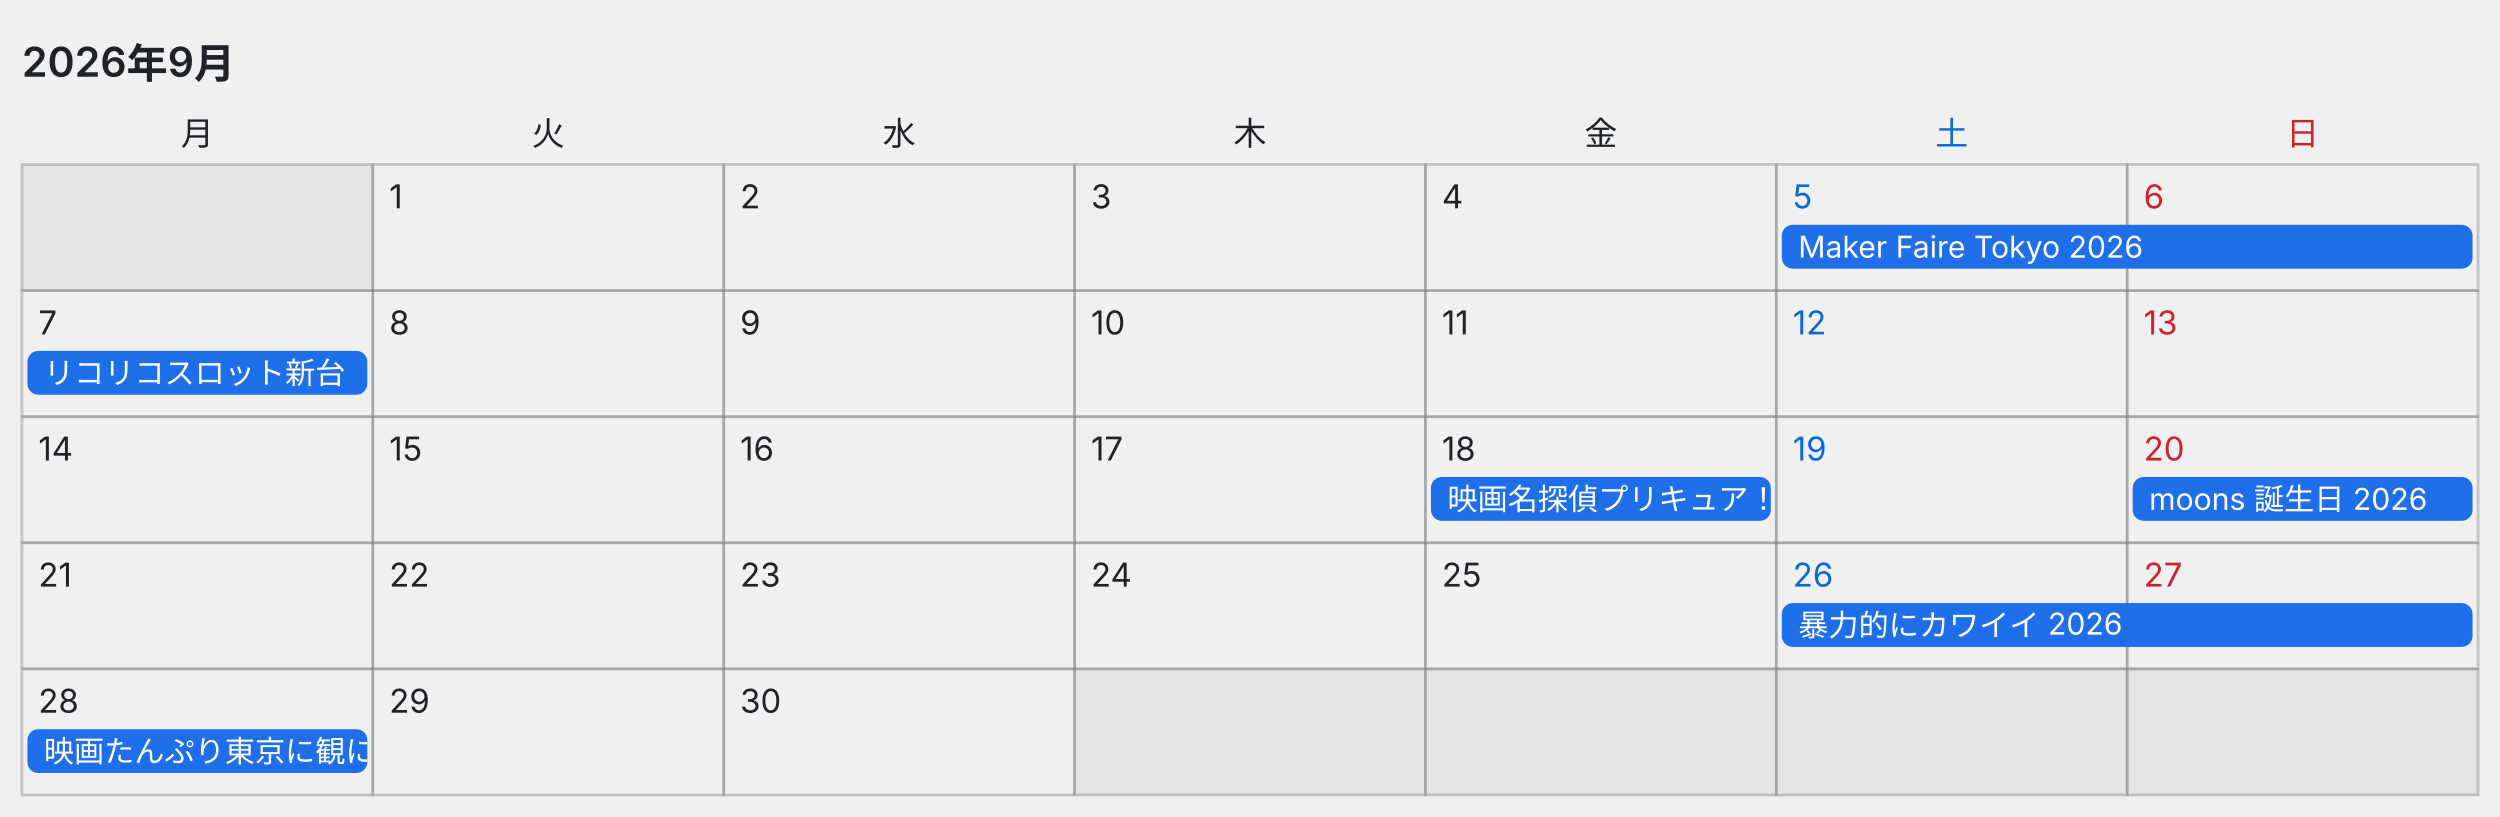
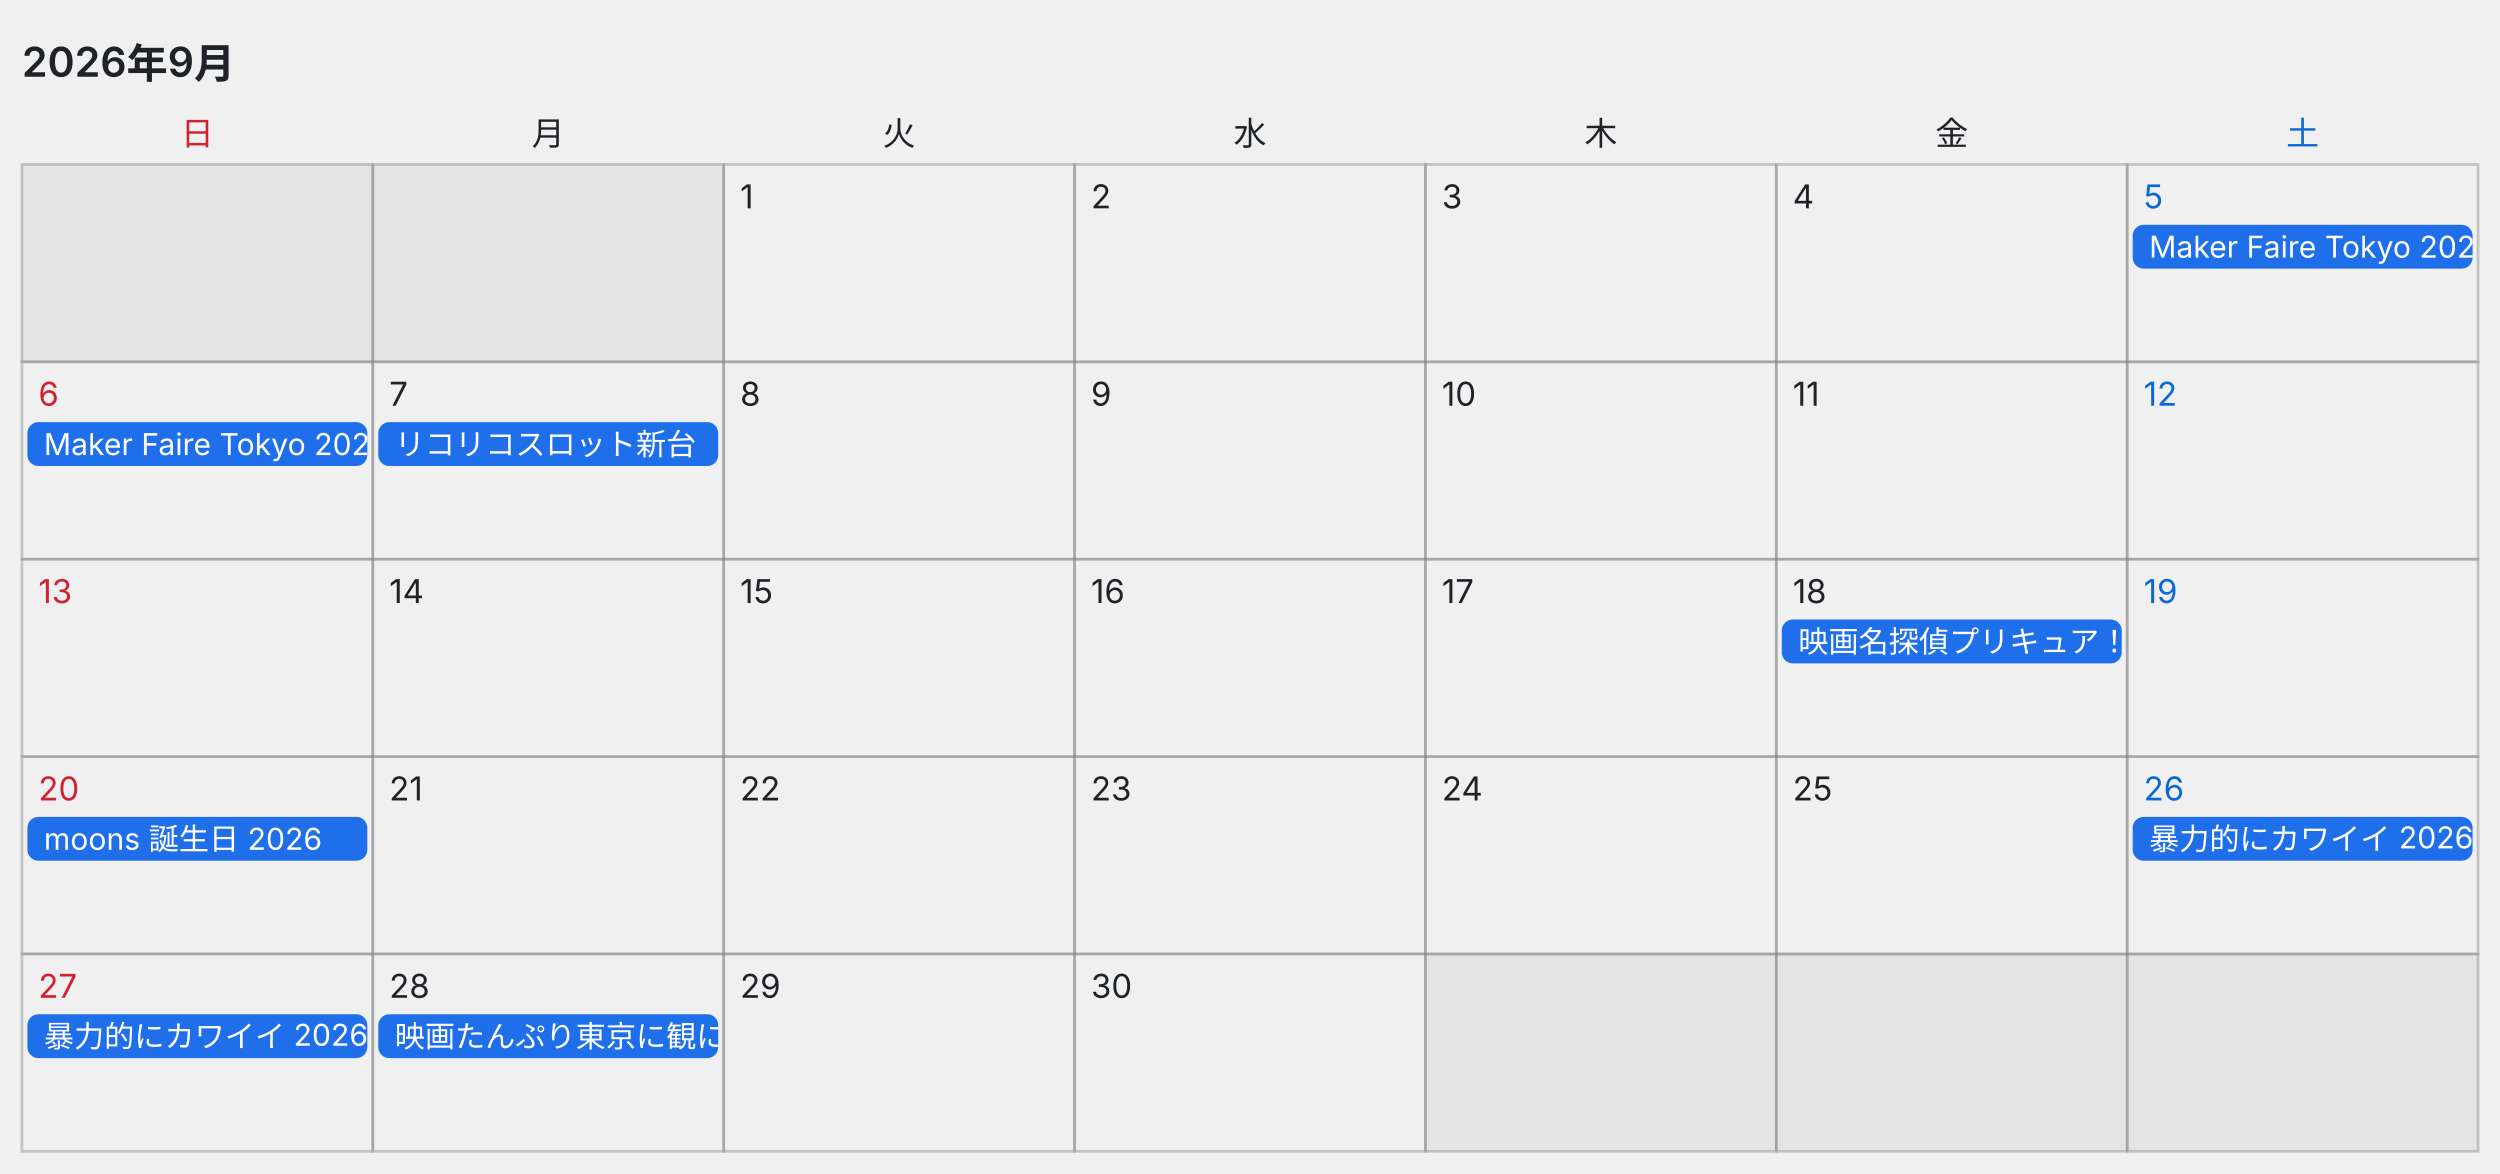
- <svg xmlns="http://www.w3.org/2000/svg" width="912" height="298" viewBox="0 0 912 298" role="img" aria-label="カレンダー 2026年9月">
+ <svg xmlns="http://www.w3.org/2000/svg" width="912" height="428" viewBox="0 0 912 428" role="img" aria-label="カレンダー 2026年9月">
  <style>
  text { font-family: -apple-system, "Segoe UI", "Hiragino Sans", "Noto Sans JP", Meiryo, sans-serif; font-size: 12px; fill: #1f2328; }
  .title { font-size: 15px; font-weight: 600; }
  .cell { fill: none; stroke: #808080; stroke-opacity: 0.4; }
  .out { fill: #808080; fill-opacity: 0.1; stroke: #808080; stroke-opacity: 0.4; }
  .sat { fill: #0969da; }
  .sun { fill: #cf222e; }
  .bar { fill: #1f6feb; }
  .bar-text { font-size: 11px; fill: #ffffff; }
  @media (prefers-color-scheme: dark) {
    text { fill: #e6edf3; }
    .sat { fill: #4493f8; }
    .sun { fill: #f85149; }
  }
</style>
  <text x="8" y="28" class="title">2026年9月</text>
-   <text x="72" y="53" text-anchor="middle">月</text>
-   <text x="200" y="53" text-anchor="middle">火</text>
-   <text x="328" y="53" text-anchor="middle">水</text>
-   <text x="456" y="53" text-anchor="middle">木</text>
-   <text x="584" y="53" text-anchor="middle">金</text>
-   <text x="712" y="53" text-anchor="middle" class="sat">土</text>
-   <text x="840" y="53" text-anchor="middle" class="sun">日</text>
-   <rect x="8" y="60" width="128" height="46" class="out" />
-   <rect x="136" y="60" width="128" height="46" class="cell" />
-   <text x="142" y="76">1</text>
-   <rect x="264" y="60" width="128" height="46" class="cell" />
-   <text x="270" y="76">2</text>
-   <rect x="392" y="60" width="128" height="46" class="cell" />
-   <text x="398" y="76">3</text>
-   <rect x="520" y="60" width="128" height="46" class="cell" />
-   <text x="526" y="76">4</text>
-   <rect x="648" y="60" width="128" height="46" class="cell" />
-   <text x="654" y="76" class="sat">5</text>
-   <rect x="776" y="60" width="128" height="46" class="cell" />
-   <text x="782" y="76" class="sun">6</text>
-   <svg x="650" y="82" width="252" height="16">
-     <rect width="252" height="16" rx="4" class="bar" />
+   <text x="72" y="53" text-anchor="middle" class="sun">日</text>
+   <text x="200" y="53" text-anchor="middle">月</text>
+   <text x="328" y="53" text-anchor="middle">火</text>
+   <text x="456" y="53" text-anchor="middle">水</text>
+   <text x="584" y="53" text-anchor="middle">木</text>
+   <text x="712" y="53" text-anchor="middle">金</text>
+   <text x="840" y="53" text-anchor="middle" class="sat">土</text>
+   <rect x="8" y="60" width="128" height="72" class="out" />
+   <rect x="136" y="60" width="128" height="72" class="out" />
+   <rect x="264" y="60" width="128" height="72" class="cell" />
+   <text x="270" y="76">1</text>
+   <rect x="392" y="60" width="128" height="72" class="cell" />
+   <text x="398" y="76">2</text>
+   <rect x="520" y="60" width="128" height="72" class="cell" />
+   <text x="526" y="76">3</text>
+   <rect x="648" y="60" width="128" height="72" class="cell" />
+   <text x="654" y="76">4</text>
+   <rect x="776" y="60" width="128" height="72" class="cell" />
+   <text x="782" y="76" class="sat">5</text>
+   <svg x="778" y="82" width="124" height="16">
+     <rect width="124" height="16" rx="4" class="bar" />
    <text x="6" y="12" class="bar-text">Maker Faire Tokyo 2026</text>
  </svg>
-   <rect x="8" y="106" width="128" height="46" class="cell" />
-   <text x="14" y="122">7</text>
-   <rect x="136" y="106" width="128" height="46" class="cell" />
-   <text x="142" y="122">8</text>
-   <rect x="264" y="106" width="128" height="46" class="cell" />
-   <text x="270" y="122">9</text>
-   <rect x="392" y="106" width="128" height="46" class="cell" />
-   <text x="398" y="122">10</text>
-   <rect x="520" y="106" width="128" height="46" class="cell" />
-   <text x="526" y="122">11</text>
-   <rect x="648" y="106" width="128" height="46" class="cell" />
-   <text x="654" y="122" class="sat">12</text>
-   <rect x="776" y="106" width="128" height="46" class="cell" />
-   <text x="782" y="122" class="sun">13</text>
-   <svg x="10" y="128" width="124" height="16">
+   <rect x="8" y="132" width="128" height="72" class="cell" />
+   <text x="14" y="148" class="sun">6</text>
+   <rect x="136" y="132" width="128" height="72" class="cell" />
+   <text x="142" y="148">7</text>
+   <rect x="264" y="132" width="128" height="72" class="cell" />
+   <text x="270" y="148">8</text>
+   <rect x="392" y="132" width="128" height="72" class="cell" />
+   <text x="398" y="148">9</text>
+   <rect x="520" y="132" width="128" height="72" class="cell" />
+   <text x="526" y="148">10</text>
+   <rect x="648" y="132" width="128" height="72" class="cell" />
+   <text x="654" y="148">11</text>
+   <rect x="776" y="132" width="128" height="72" class="cell" />
+   <text x="782" y="148" class="sat">12</text>
+   <svg x="10" y="154" width="124" height="16">
+     <rect width="124" height="16" rx="4" class="bar" />
+     <text x="6" y="12" class="bar-text">Maker Faire Tokyo 2026</text>
+   </svg>
+   <svg x="138" y="154" width="124" height="16">
    <rect width="124" height="16" rx="4" class="bar" />
    <text x="6" y="12" class="bar-text">リコリコスロット新台</text>
  </svg>
-   <rect x="8" y="152" width="128" height="46" class="cell" />
-   <text x="14" y="168">14</text>
-   <rect x="136" y="152" width="128" height="46" class="cell" />
-   <text x="142" y="168">15</text>
-   <rect x="264" y="152" width="128" height="46" class="cell" />
-   <text x="270" y="168">16</text>
-   <rect x="392" y="152" width="128" height="46" class="cell" />
-   <text x="398" y="168">17</text>
-   <rect x="520" y="152" width="128" height="46" class="cell" />
-   <text x="526" y="168">18</text>
-   <rect x="648" y="152" width="128" height="46" class="cell" />
-   <text x="654" y="168" class="sat">19</text>
-   <rect x="776" y="152" width="128" height="46" class="cell" />
-   <text x="782" y="168" class="sun">20</text>
-   <svg x="522" y="174" width="124" height="16">
+   <rect x="8" y="204" width="128" height="72" class="cell" />
+   <text x="14" y="220" class="sun">13</text>
+   <rect x="136" y="204" width="128" height="72" class="cell" />
+   <text x="142" y="220">14</text>
+   <rect x="264" y="204" width="128" height="72" class="cell" />
+   <text x="270" y="220">15</text>
+   <rect x="392" y="204" width="128" height="72" class="cell" />
+   <text x="398" y="220">16</text>
+   <rect x="520" y="204" width="128" height="72" class="cell" />
+   <text x="526" y="220">17</text>
+   <rect x="648" y="204" width="128" height="72" class="cell" />
+   <text x="654" y="220">18</text>
+   <rect x="776" y="204" width="128" height="72" class="cell" />
+   <text x="782" y="220" class="sat">19</text>
+   <svg x="650" y="226" width="124" height="16">
    <rect width="124" height="16" rx="4" class="bar" />
    <text x="6" y="12" class="bar-text">映画名探偵プリキュア！公開日</text>
  </svg>
-   <svg x="778" y="174" width="124" height="16">
+   <rect x="8" y="276" width="128" height="72" class="cell" />
+   <text x="14" y="292" class="sun">20</text>
+   <rect x="136" y="276" width="128" height="72" class="cell" />
+   <text x="142" y="292">21</text>
+   <rect x="264" y="276" width="128" height="72" class="cell" />
+   <text x="270" y="292">22</text>
+   <rect x="392" y="276" width="128" height="72" class="cell" />
+   <text x="398" y="292">23</text>
+   <rect x="520" y="276" width="128" height="72" class="cell" />
+   <text x="526" y="292">24</text>
+   <rect x="648" y="276" width="128" height="72" class="cell" />
+   <text x="654" y="292">25</text>
+   <rect x="776" y="276" width="128" height="72" class="cell" />
+   <text x="782" y="292" class="sat">26</text>
+   <svg x="10" y="298" width="124" height="16">
    <rect width="124" height="16" rx="4" class="bar" />
    <text x="6" y="12" class="bar-text">moons 誕生日 2026</text>
  </svg>
-   <rect x="8" y="198" width="128" height="46" class="cell" />
-   <text x="14" y="214">21</text>
-   <rect x="136" y="198" width="128" height="46" class="cell" />
-   <text x="142" y="214">22</text>
-   <rect x="264" y="198" width="128" height="46" class="cell" />
-   <text x="270" y="214">23</text>
-   <rect x="392" y="198" width="128" height="46" class="cell" />
-   <text x="398" y="214">24</text>
-   <rect x="520" y="198" width="128" height="46" class="cell" />
-   <text x="526" y="214">25</text>
-   <rect x="648" y="198" width="128" height="46" class="cell" />
-   <text x="654" y="214" class="sat">26</text>
-   <rect x="776" y="198" width="128" height="46" class="cell" />
-   <text x="782" y="214" class="sun">27</text>
-   <svg x="650" y="220" width="252" height="16">
-     <rect width="252" height="16" rx="4" class="bar" />
+   <svg x="778" y="298" width="124" height="16">
+     <rect width="124" height="16" rx="4" class="bar" />
    <text x="6" y="12" class="bar-text">暴力的にカワイイ 2026</text>
  </svg>
-   <rect x="8" y="244" width="128" height="46" class="cell" />
-   <text x="14" y="260">28</text>
-   <rect x="136" y="244" width="128" height="46" class="cell" />
-   <text x="142" y="260">29</text>
-   <rect x="264" y="244" width="128" height="46" class="cell" />
-   <text x="270" y="260">30</text>
-   <rect x="392" y="244" width="128" height="46" class="out" />
-   <rect x="520" y="244" width="128" height="46" class="out" />
-   <rect x="648" y="244" width="128" height="46" class="out" />
-   <rect x="776" y="244" width="128" height="46" class="out" />
-   <svg x="10" y="266" width="124" height="16">
+   <rect x="8" y="348" width="128" height="72" class="cell" />
+   <text x="14" y="364" class="sun">27</text>
+   <rect x="136" y="348" width="128" height="72" class="cell" />
+   <text x="142" y="364">28</text>
+   <rect x="264" y="348" width="128" height="72" class="cell" />
+   <text x="270" y="364">29</text>
+   <rect x="392" y="348" width="128" height="72" class="cell" />
+   <text x="398" y="364">30</text>
+   <rect x="520" y="348" width="128" height="72" class="out" />
+   <rect x="648" y="348" width="128" height="72" class="out" />
+   <rect x="776" y="348" width="128" height="72" class="out" />
+   <svg x="10" y="370" width="124" height="16">
+     <rect width="124" height="16" rx="4" class="bar" />
+     <text x="6" y="12" class="bar-text">暴力的にカワイイ 2026</text>
+   </svg>
+   <svg x="138" y="370" width="124" height="16">
    <rect width="124" height="16" rx="4" class="bar" />
    <text x="6" y="12" class="bar-text">映画たんぷり東京に観にいく</text>
  </svg>
</svg>
